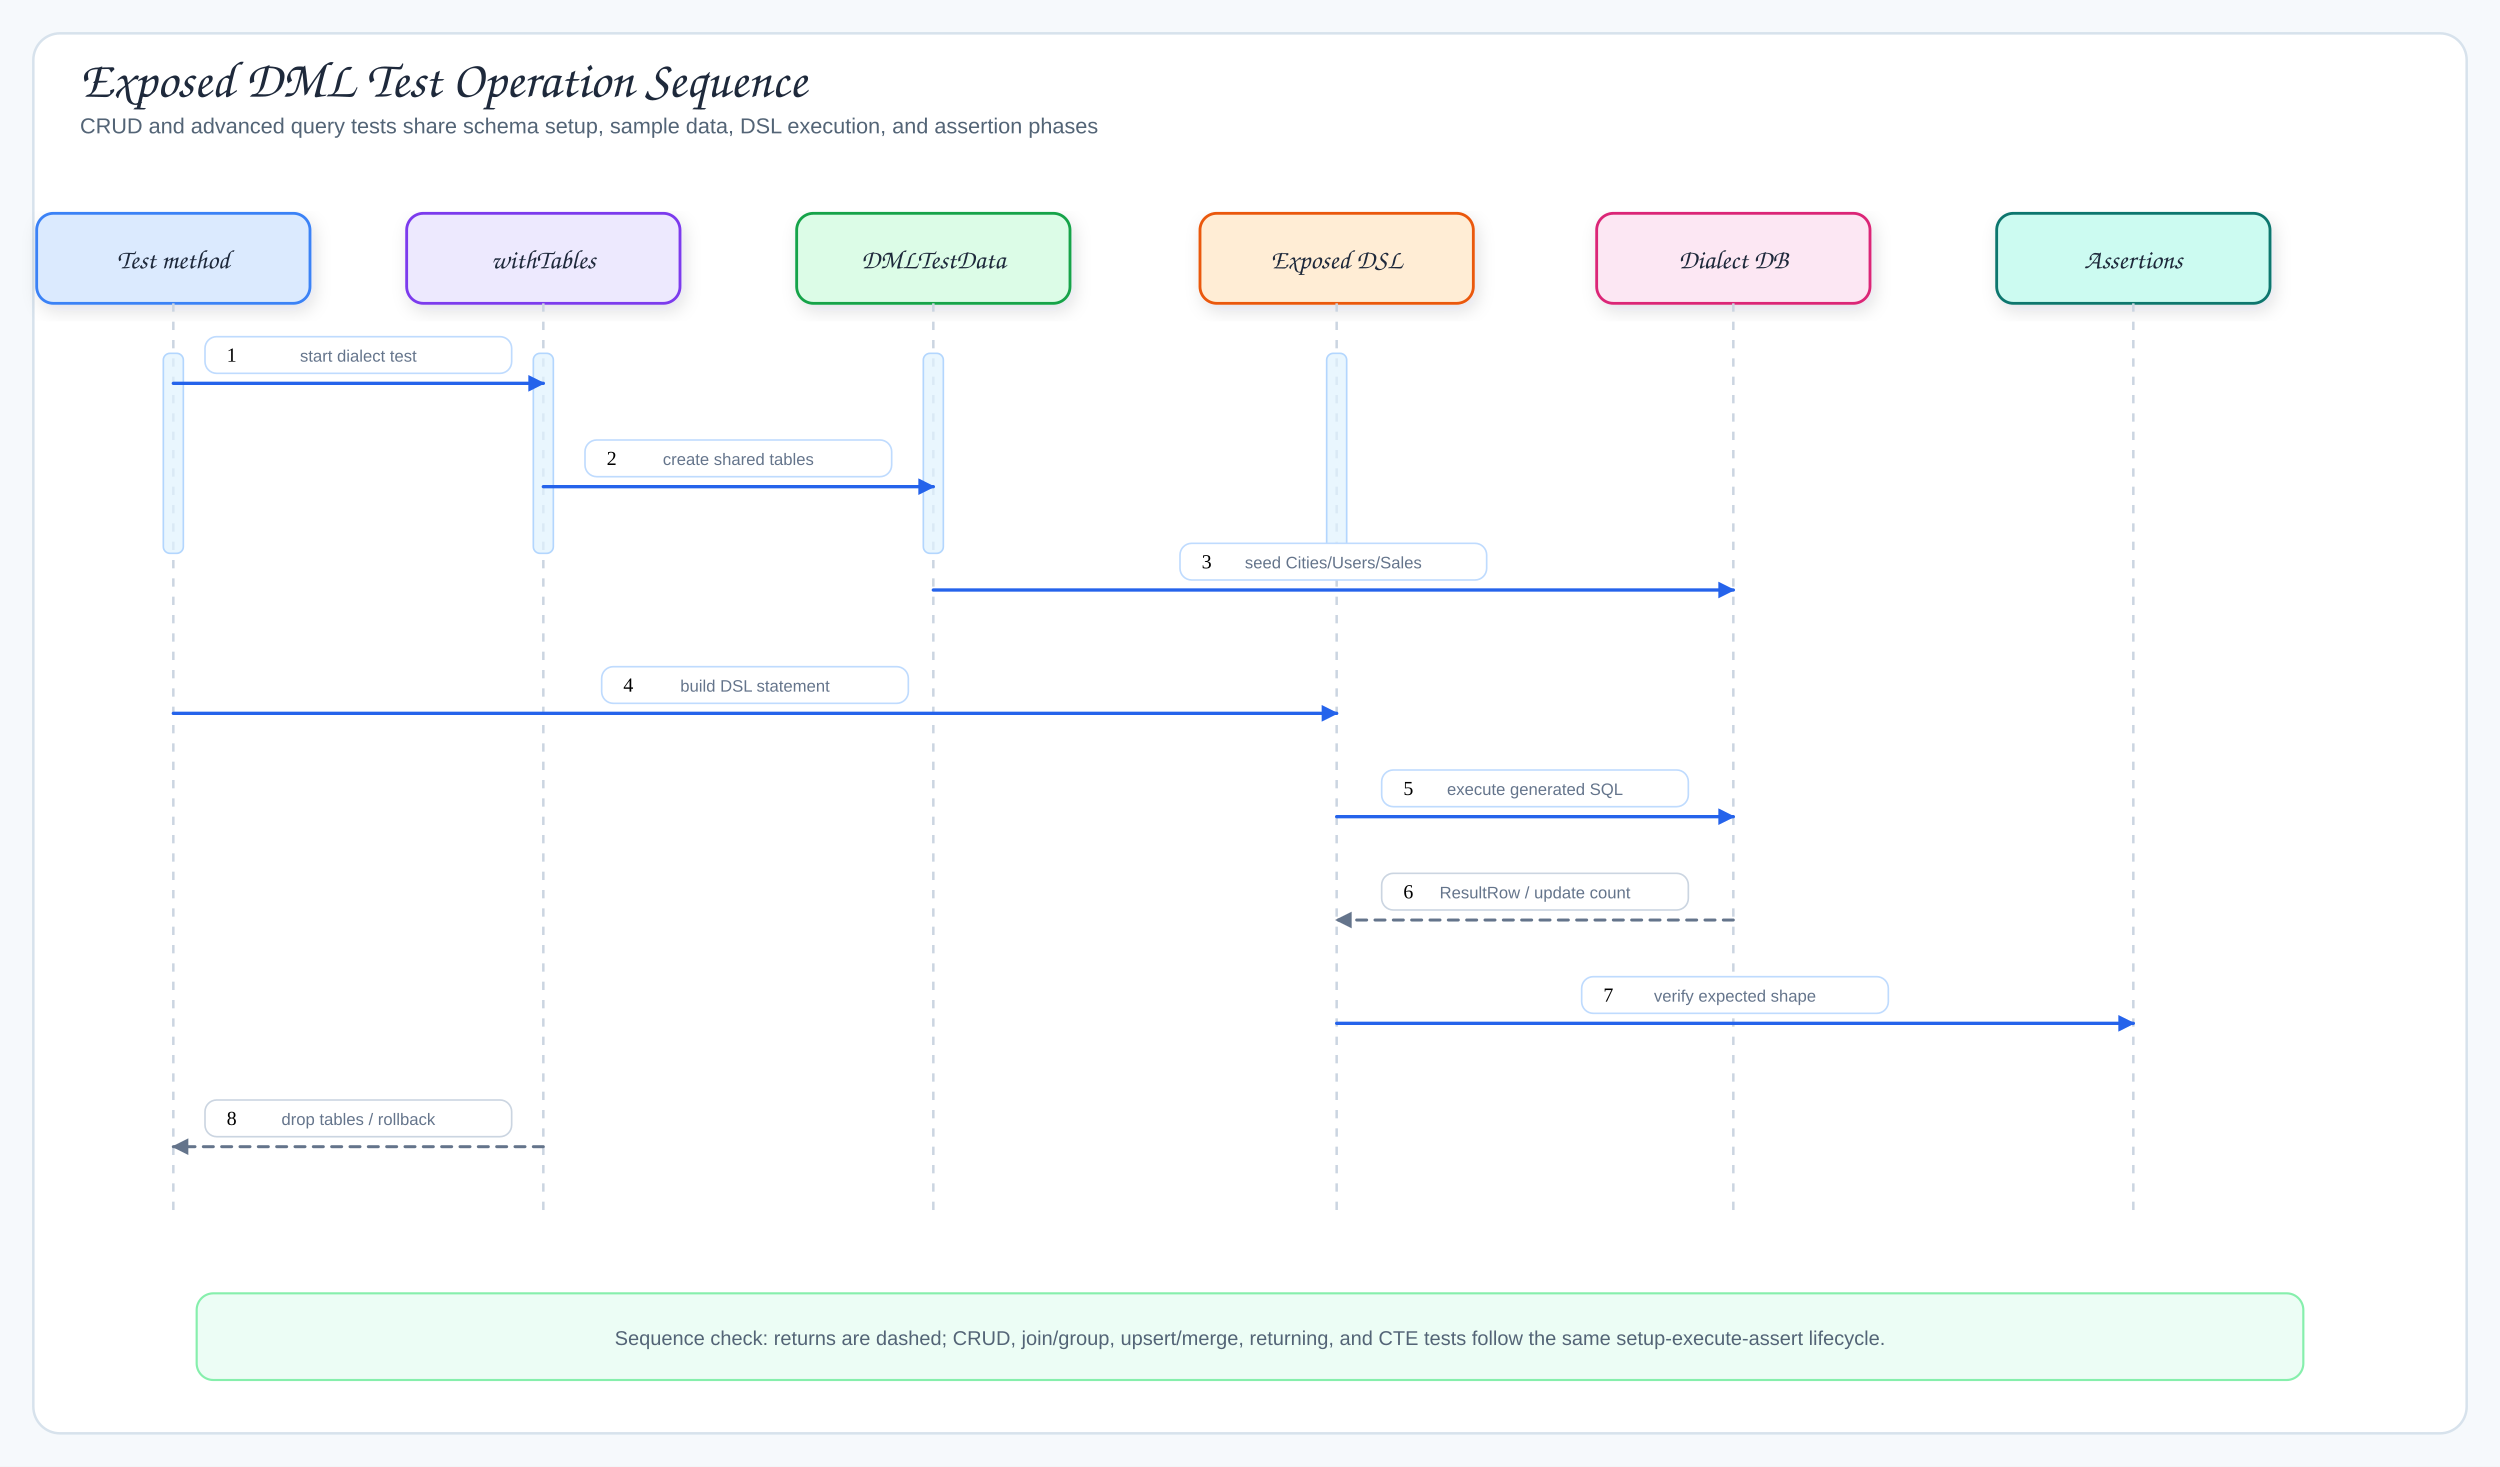
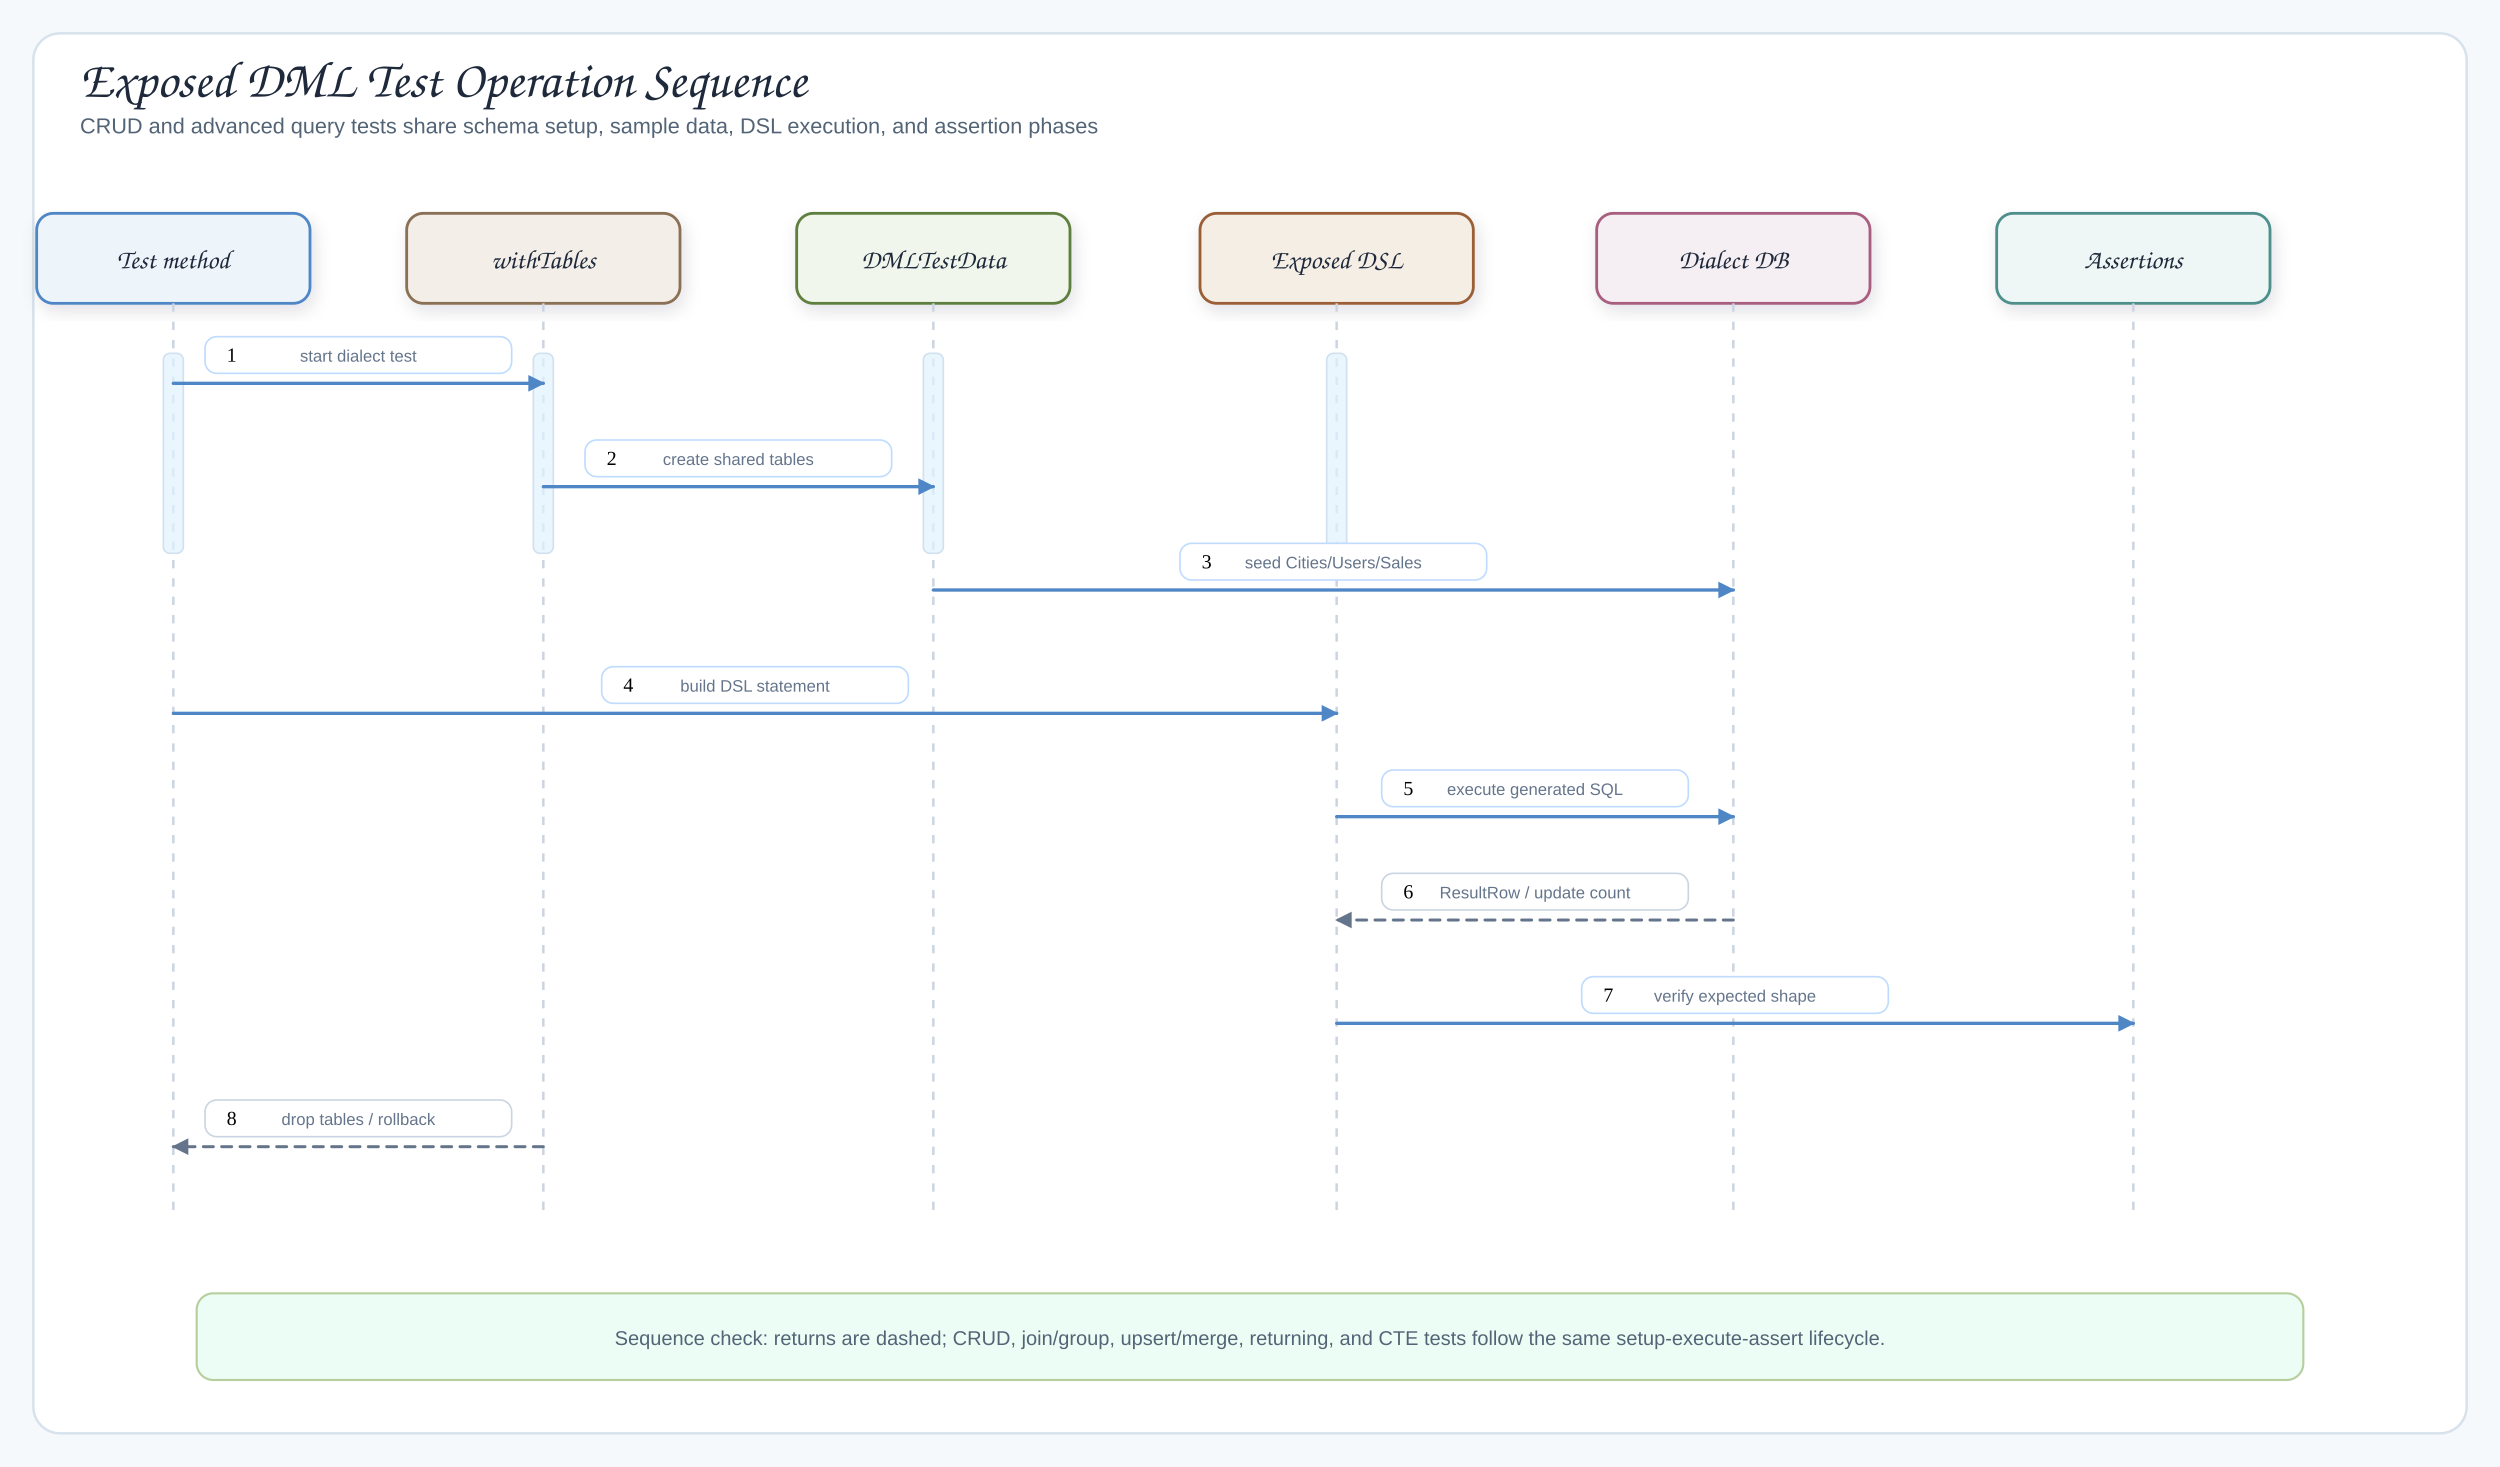
<svg xmlns="http://www.w3.org/2000/svg" viewBox="0 0 1500 880" width="1500" height="880" role="img" aria-label="Exposed DML Test Operation Sequence">
  <defs>
    <filter id="shadow" x="-10%" y="-10%" width="120%" height="130%">
      <feDropShadow dx="2" dy="4" stdDeviation="5" flood-color="#1f2937" flood-opacity="0.12" />
    </filter>
    <marker viewBox="0 0 10 10" id="arrow" markerUnits="userSpaceOnUse" markerWidth="10" markerHeight="10" refX="9" refY="5" orient="auto">
      <path d="M 0 0 L 10 5 L 0 10 Z" fill="#64748b" />
    </marker>
    <marker viewBox="0 0 10 10" id="arrowBlue" markerUnits="userSpaceOnUse" markerWidth="10" markerHeight="10" refX="9" refY="5" orient="auto">
-       <path d="M 0 0 L 10 5 L 0 10 Z" fill="#2563eb" />
+       <path d="M 0 0 L 10 5 L 0 10 Z" fill="#4f86c6" />
    </marker>
    <marker viewBox="0 0 10 10" id="arrowPurple" markerUnits="userSpaceOnUse" markerWidth="10" markerHeight="10" refX="9" refY="5" orient="auto">
-       <path d="M 0 0 L 10 5 L 0 10 Z" fill="#7c3aed" />
+       <path d="M 0 0 L 10 5 L 0 10 Z" fill="#8a6f55" />
    </marker>
    <marker viewBox="0 0 10 10" id="arrowOrange" markerUnits="userSpaceOnUse" markerWidth="10" markerHeight="10" refX="9" refY="5" orient="auto">
-       <path d="M 0 0 L 10 5 L 0 10 Z" fill="#ea580c" />
+       <path d="M 0 0 L 10 5 L 0 10 Z" fill="#9b5f38" />
    </marker>
    <marker viewBox="0 0 10 10" id="arrowTeal" markerUnits="userSpaceOnUse" markerWidth="10" markerHeight="10" refX="9" refY="5" orient="auto">
-       <path d="M 0 0 L 10 5 L 0 10 Z" fill="#0f766e" />
+       <path d="M 0 0 L 10 5 L 0 10 Z" fill="#4f8f8b" />
    </marker>
    <style>
.canvas{fill:#f6f9fc}.frame{fill:#fff;stroke:#d7e2ec;stroke-width:1.5}
.title{font-family:"Architects Daughter","Comic Sans MS",cursive;font-size:31px;fill:#1e293b}
.subtitle,.detail{font-family:"Comic Mono","Comic Sans MS","Comic Sans","Comic Neue",Arial,sans-serif;fill:#536476}
.subtitle{font-size:13px}.detail{font-size:12px}.tiny{font-family:"Comic Mono","Comic Sans MS","Comic Sans","Comic Neue",Arial,sans-serif;font-size:10px;fill:#64748b}
.label{font-family:"Architects Daughter","Comic Sans MS",cursive;font-size:16px;fill:#1e293b}
- .panelTitle{font-family:"Architects Daughter","Comic Sans MS",cursive;font-size:12px;letter-spacing:.08em;fill:#94a3b8}
+ .panelTitle{font-family:"Architects Daughter","Comic Sans MS",cursive;font-size:12px;letter-spacing:.08em;fill:#8ca2b4}
.card{stroke-width:1.7;filter:url(#shadow)}.panel{fill:#f8fafc;stroke:#d7e2ec;stroke-width:1.2}
- .arrow{fill:none;stroke:#2563eb;stroke-width:2;stroke-linecap:round;stroke-linejoin:round;marker-end:url(#arrowBlue)}
- .runtimeUse{fill:none;stroke:#7c3aed;stroke-width:1.9;stroke-dasharray:5 5;stroke-linecap:round;stroke-linejoin:round;marker-end:url(#arrowPurple)}
- .dbUse{fill:none;stroke:#ea580c;stroke-width:2;stroke-linecap:round;stroke-linejoin:round;marker-end:url(#arrowOrange)}
- .fkArrow{fill:none;stroke:#0f766e;stroke-width:2;stroke-linecap:round;stroke-linejoin:round;marker-end:url(#arrowTeal)}
+ .arrow{fill:none;stroke:#4f86c6;stroke-width:2;stroke-linecap:round;stroke-linejoin:round;marker-end:url(#arrowBlue)}
+ .runtimeUse{fill:none;stroke:#8a6f55;stroke-width:1.9;stroke-dasharray:5 5;stroke-linecap:round;stroke-linejoin:round;marker-end:url(#arrowPurple)}
+ .dbUse{fill:none;stroke:#9b5f38;stroke-width:2;stroke-linecap:round;stroke-linejoin:round;marker-end:url(#arrowOrange)}
+ .fkArrow{fill:none;stroke:#4f8f8b;stroke-width:2;stroke-linecap:round;stroke-linejoin:round;marker-end:url(#arrowTeal)}
.returnLine{fill:none;stroke:#64748b;stroke-width:1.8;stroke-dasharray:6 5;stroke-linecap:round;stroke-linejoin:round;marker-end:url(#arrow)}
- .activation{fill:#e0f2fe;stroke:#93c5fd;stroke-width:1;opacity:.7}
+ .activation{fill:#e0f2fe;stroke:#bdd4e8;stroke-width:1;opacity:.7}
.lifeline{stroke:#cbd5e1;stroke-width:1.5;stroke-dasharray:5 6}
.inherit{fill:none;stroke:#475569;stroke-width:2.1;stroke-linecap:round;stroke-linejoin:round}
.inheritHead{fill:#fff;stroke:#475569;stroke-width:1.8;stroke-linejoin:round}
</style>
  </defs>
  <rect width="1500" height="880" class="canvas" />
  <rect x="20" y="20" width="1460" height="840" rx="16" class="frame" />
  <text x="48" y="58" class="title">Exposed DML Test Operation Sequence</text>
  <text x="48" y="80" class="subtitle">CRUD and advanced query tests share schema setup, sample data, DSL execution, and assertion phases</text>
-   <rect x="22" y="128" width="164" height="54" rx="10" fill="#dbeafe" stroke="#3b82f6" class="card" />
+   <rect x="22" y="128" width="164" height="54" rx="10" fill="#eef5fa" stroke="#4f86c6" class="card" />
  <text x="104" y="161" class="label participant" text-anchor="middle">Test method</text>
  <path d="M104,182 L104,732" class="lifeline" />
  <rect x="98" y="212" width="12" height="120" rx="4" class="activation" />
-   <rect x="244" y="128" width="164" height="54" rx="10" fill="#ede9fe" stroke="#7c3aed" class="card" />
+   <rect x="244" y="128" width="164" height="54" rx="10" fill="#f3eee8" stroke="#8a6f55" class="card" />
  <text x="326" y="161" class="label participant" text-anchor="middle">withTables</text>
  <path d="M326,182 L326,732" class="lifeline" />
  <rect x="320" y="212" width="12" height="120" rx="4" class="activation" />
-   <rect x="478" y="128" width="164" height="54" rx="10" fill="#dcfce7" stroke="#16a34a" class="card" />
+   <rect x="478" y="128" width="164" height="54" rx="10" fill="#f1f6ec" stroke="#5f7f3f" class="card" />
  <text x="560" y="161" class="label participant" text-anchor="middle">DMLTestData</text>
  <path d="M560,182 L560,732" class="lifeline" />
  <rect x="554" y="212" width="12" height="120" rx="4" class="activation" />
-   <rect x="720" y="128" width="164" height="54" rx="10" fill="#ffedd5" stroke="#ea580c" class="card" />
+   <rect x="720" y="128" width="164" height="54" rx="10" fill="#f5eee4" stroke="#9b5f38" class="card" />
  <text x="802" y="161" class="label participant" text-anchor="middle">Exposed DSL</text>
  <path d="M802,182 L802,732" class="lifeline" />
  <rect x="796" y="212" width="12" height="120" rx="4" class="activation" />
-   <rect x="958" y="128" width="164" height="54" rx="10" fill="#fce7f3" stroke="#db2777" class="card" />
+   <rect x="958" y="128" width="164" height="54" rx="10" fill="#f5eef2" stroke="#a85f7f" class="card" />
  <text x="1040" y="161" class="label participant" text-anchor="middle">Dialect DB</text>
  <path d="M1040,182 L1040,732" class="lifeline" />
-   <rect x="1198" y="128" width="164" height="54" rx="10" fill="#ccfbf1" stroke="#0f766e" class="card" />
+   <rect x="1198" y="128" width="164" height="54" rx="10" fill="#eef7f6" stroke="#4f8f8b" class="card" />
  <text x="1280" y="161" class="label participant" text-anchor="middle">Assertions</text>
  <path d="M1280,182 L1280,732" class="lifeline" />
  <path d="M104,230 L326,230" class="arrow" />
  <rect x="123" y="202" width="184" height="22" rx="7" fill="#fff" stroke="#bfdbfe" class="pill" />
  <text x="139" y="217" class="num" text-anchor="middle">1</text>
  <text x="215" y="217" class="tiny labelText" text-anchor="middle">start dialect test</text>
  <path d="M326,292 L560,292" class="arrow" />
  <rect x="351" y="264" width="184" height="22" rx="7" fill="#fff" stroke="#bfdbfe" class="pill" />
  <text x="367" y="279" class="num" text-anchor="middle">2</text>
  <text x="443" y="279" class="tiny labelText" text-anchor="middle">create shared tables</text>
  <path d="M560,354 L1040,354" class="arrow" />
  <rect x="708" y="326" width="184" height="22" rx="7" fill="#fff" stroke="#bfdbfe" class="pill" />
  <text x="724" y="341" class="num" text-anchor="middle">3</text>
  <text x="800" y="341" class="tiny labelText" text-anchor="middle">seed Cities/Users/Sales</text>
  <path d="M104,428 L802,428" class="arrow" />
  <rect x="361" y="400" width="184" height="22" rx="7" fill="#fff" stroke="#bfdbfe" class="pill" />
  <text x="377" y="415" class="num" text-anchor="middle">4</text>
  <text x="453" y="415" class="tiny labelText" text-anchor="middle">build DSL statement</text>
  <path d="M802,490 L1040,490" class="arrow" />
  <rect x="829" y="462" width="184" height="22" rx="7" fill="#fff" stroke="#bfdbfe" class="pill" />
  <text x="845" y="477" class="num" text-anchor="middle">5</text>
  <text x="921" y="477" class="tiny labelText" text-anchor="middle">execute generated SQL</text>
  <path d="M1040,552 L802,552" class="returnLine" />
  <rect x="829" y="524" width="184" height="22" rx="7" fill="#fff" stroke="#cbd5e1" class="pill" />
  <text x="845" y="539" class="num" text-anchor="middle">6</text>
  <text x="921" y="539" class="tiny labelText" text-anchor="middle">ResultRow / update count</text>
  <path d="M802,614 L1280,614" class="arrow" />
  <rect x="949" y="586" width="184" height="22" rx="7" fill="#fff" stroke="#bfdbfe" class="pill" />
  <text x="965" y="601" class="num" text-anchor="middle">7</text>
  <text x="1041" y="601" class="tiny labelText" text-anchor="middle">verify expected shape</text>
  <path d="M326,688 L104,688" class="returnLine" />
  <rect x="123" y="660" width="184" height="22" rx="7" fill="#fff" stroke="#cbd5e1" class="pill" />
  <text x="139" y="675" class="num" text-anchor="middle">8</text>
  <text x="215" y="675" class="tiny labelText" text-anchor="middle">drop tables / rollback</text>
-   <rect x="118" y="776" width="1264" height="52" rx="10" fill="#ecfdf5" stroke="#86efac" stroke-width="1.3" />
+   <rect x="118" y="776" width="1264" height="52" rx="10" fill="#ecfdf5" stroke="#b7cf9e" stroke-width="1.3" />
  <text x="750" y="807" class="detail" text-anchor="middle">Sequence check: returns are dashed; CRUD, join/group, upsert/merge, returning, and CTE tests follow the same setup-execute-assert lifecycle.</text>
</svg>
